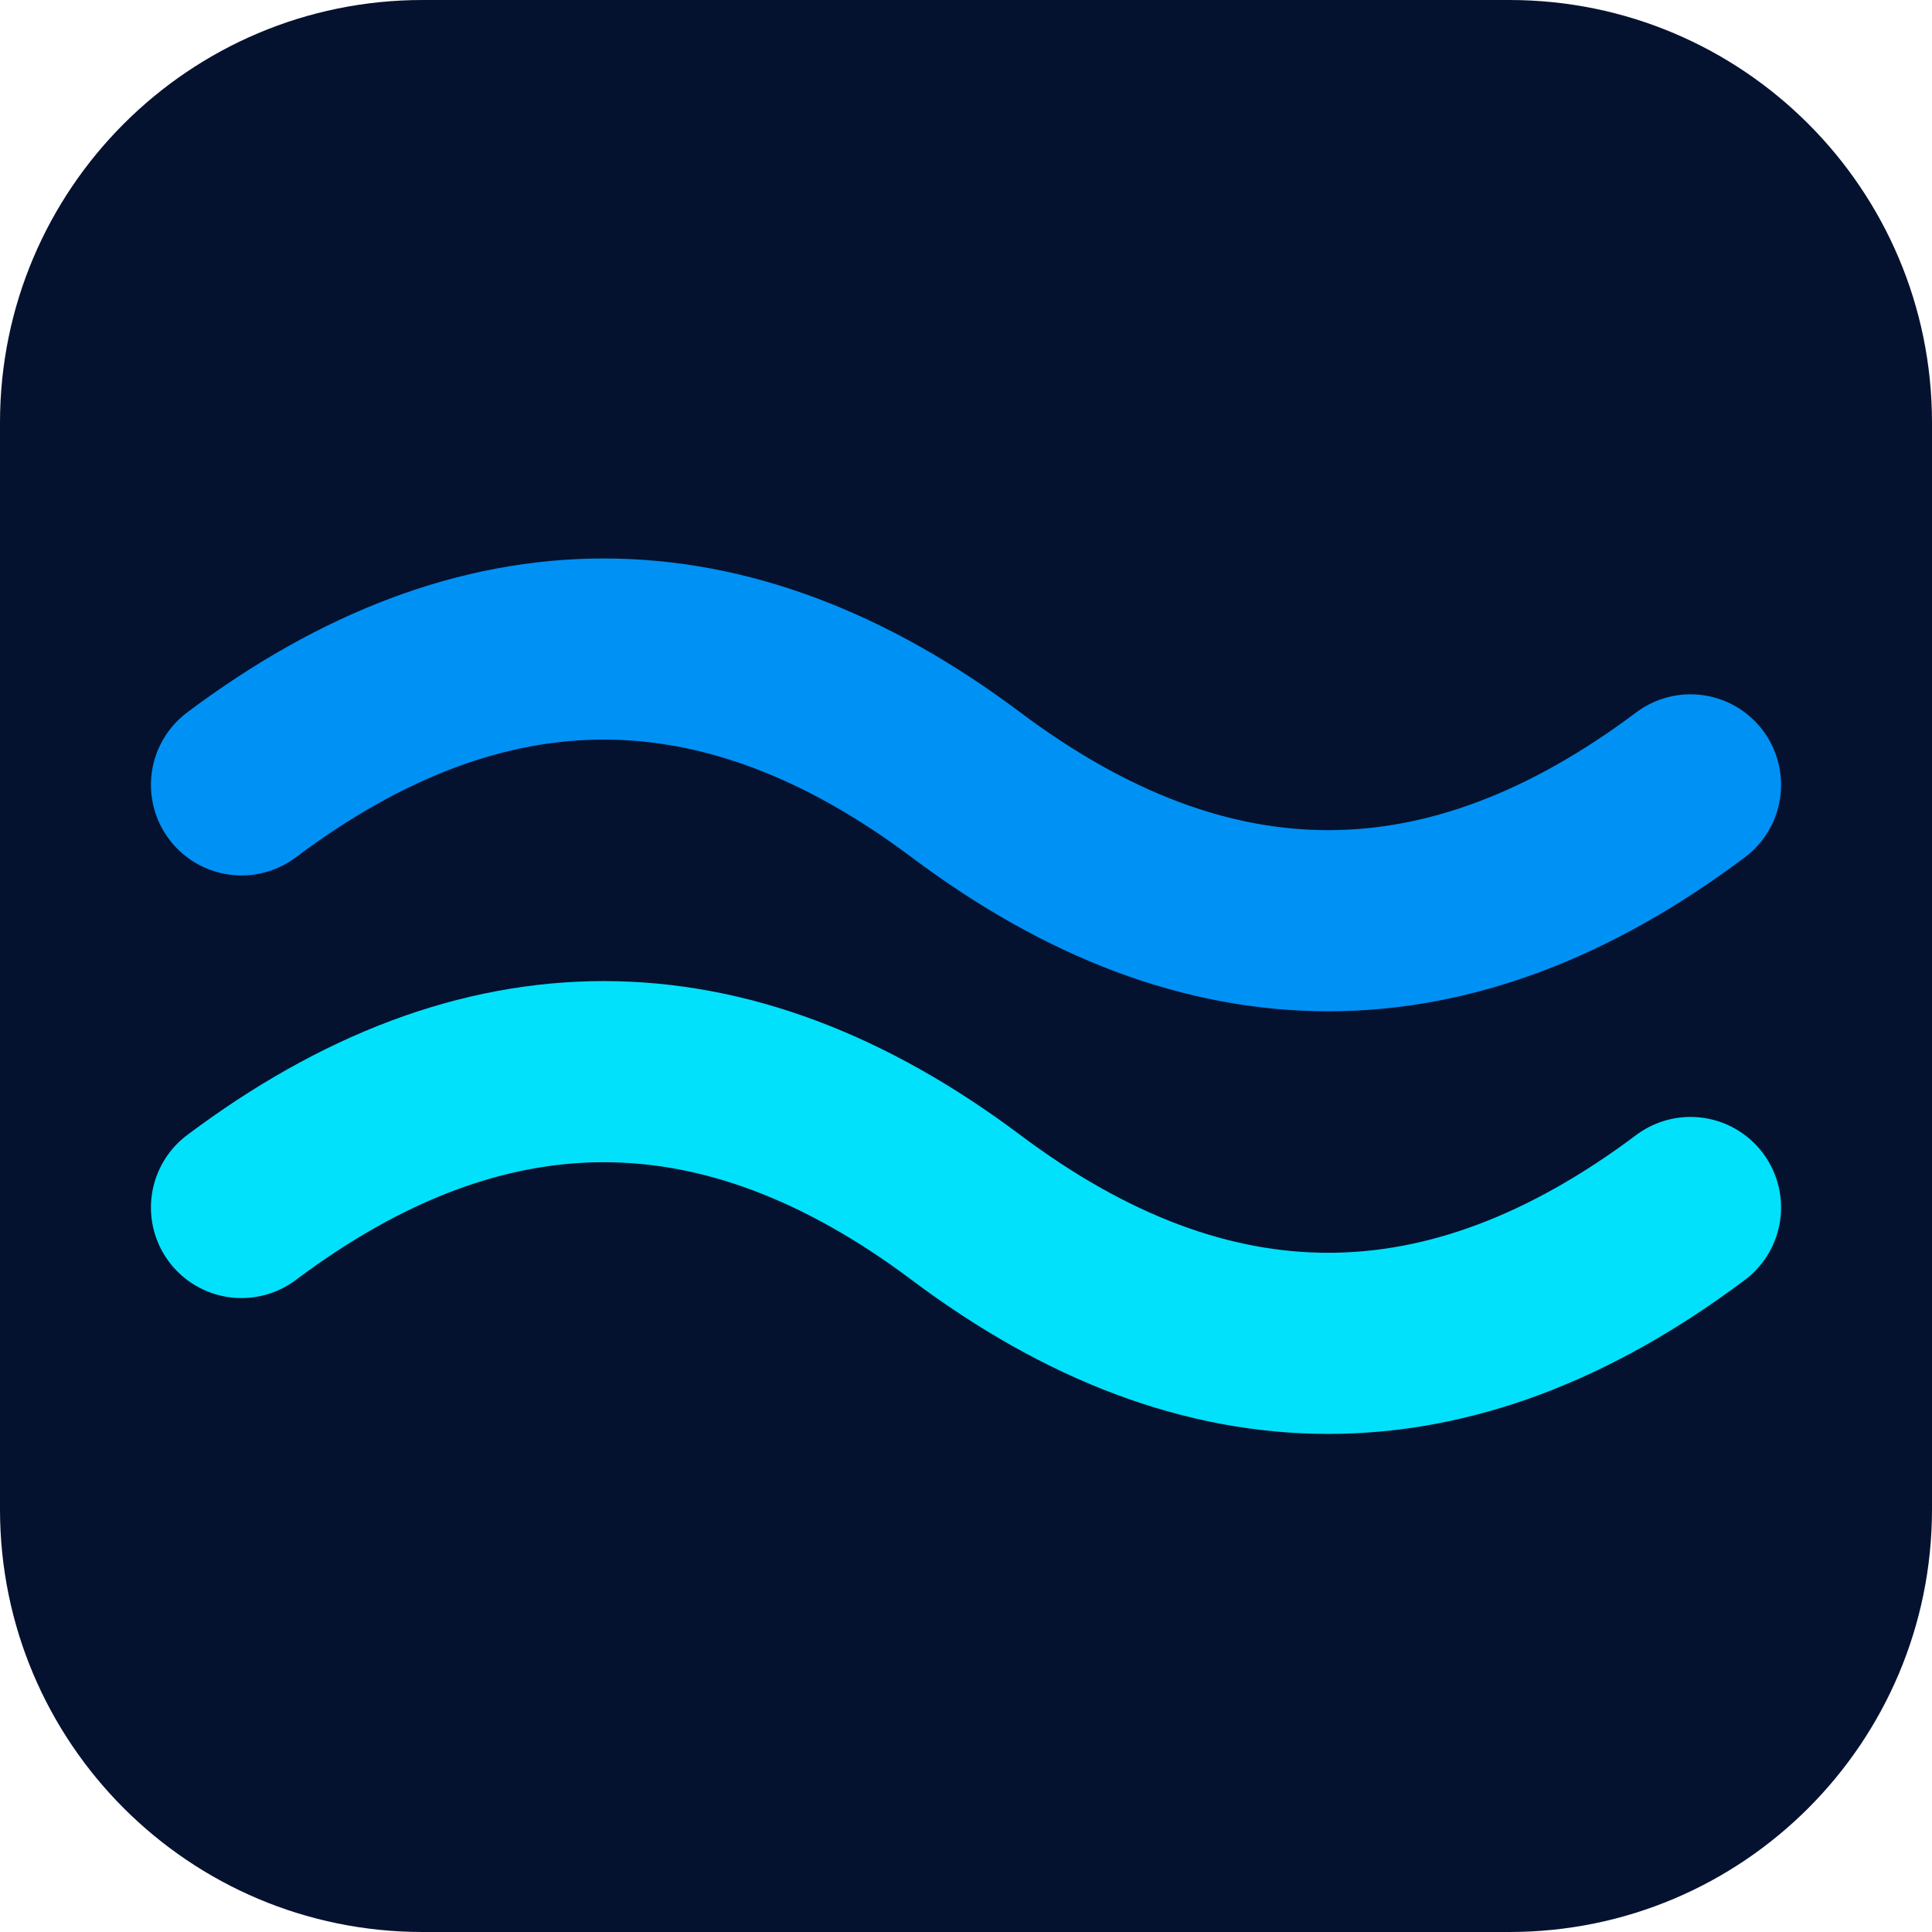
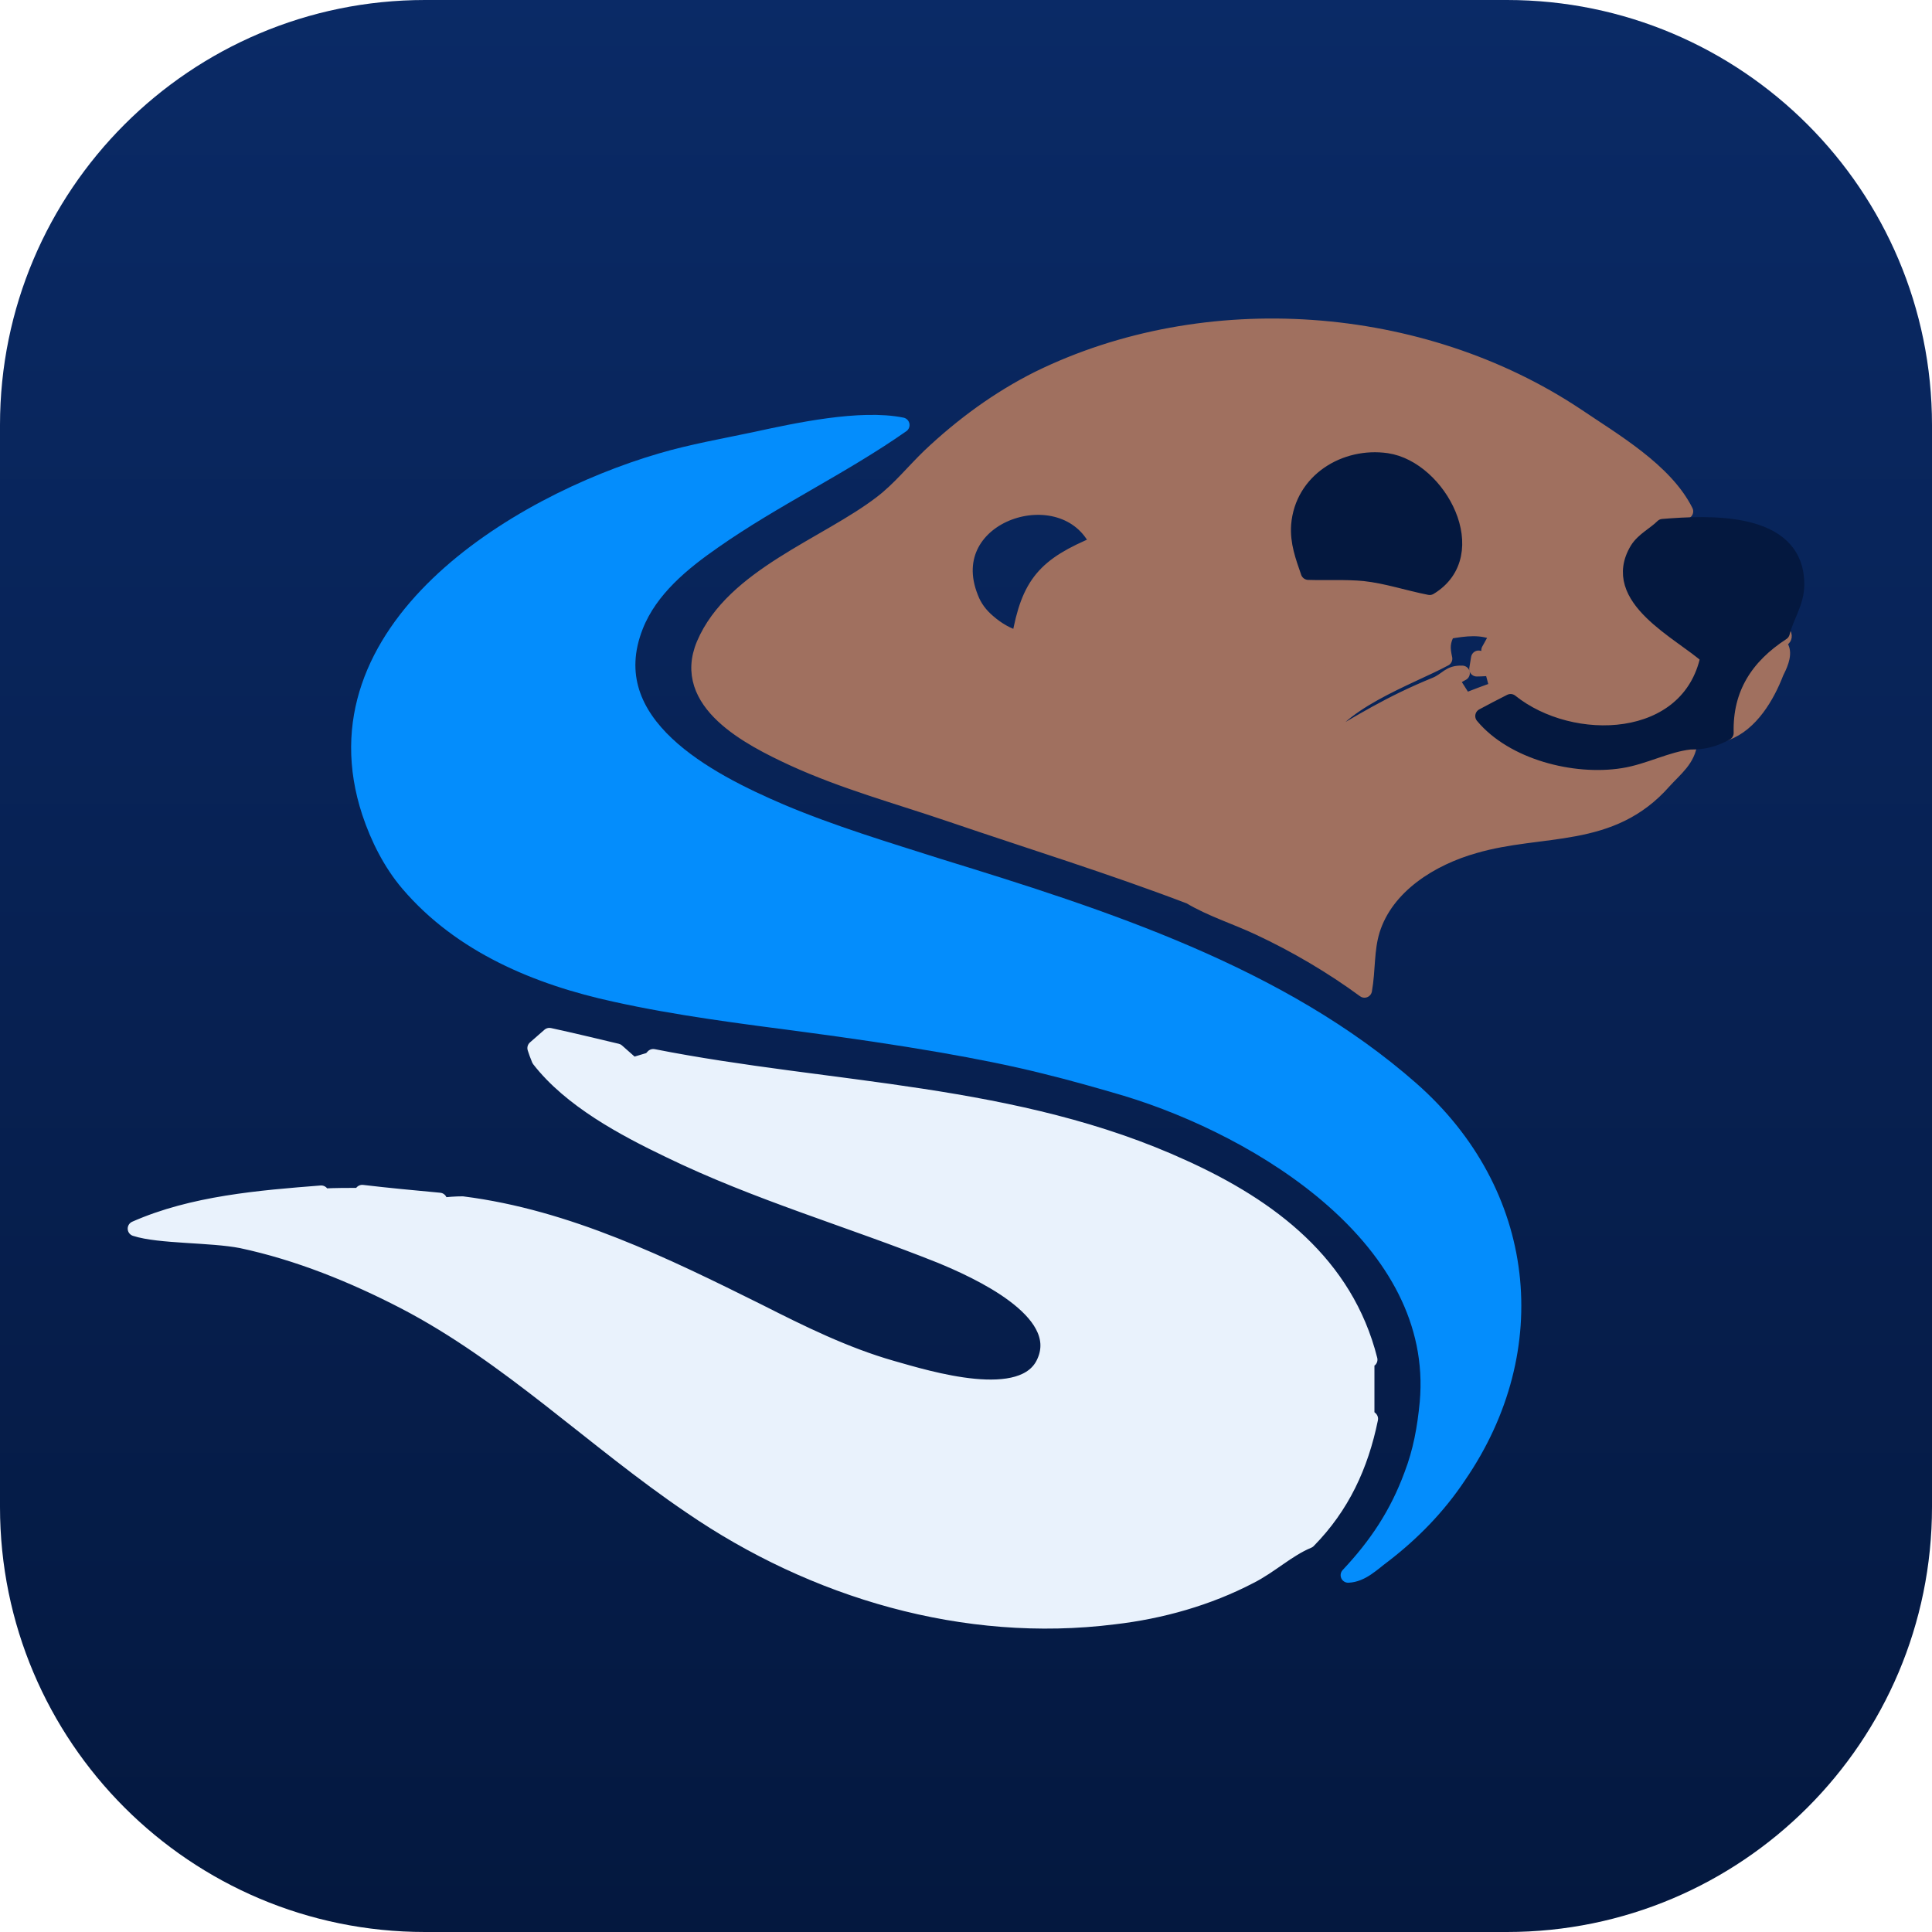
- <svg xmlns="http://www.w3.org/2000/svg" viewBox="0 0 64 64">
-   <rect width="64" height="64" rx="14" fill="#05122f" />
-   <path d="M8 26c8-6 16-6 24 0s16 6 24 0" fill="none" stroke="#0091f5" stroke-width="6" stroke-linecap="round" />
-   <path d="M8 40c8-6 16-6 24 0s16 6 24 0" fill="none" stroke="#01e1fc" stroke-width="6" stroke-linecap="round" />
+ <svg xmlns="http://www.w3.org/2000/svg" viewBox="0 0 32 32">
+   <defs>
+     <linearGradient id="g" x1="0" y1="0" x2="0" y2="1">
+       <stop offset="0" stop-color="#0a2a66" />
+       <stop offset="1" stop-color="#04183f" />
+     </linearGradient>
+   </defs>
+   <rect width="32" height="32" rx="7.04" fill="url(#g)" />
+   <path fill="#e9f2fc" stroke="#e9f2fc" stroke-width=".25" stroke-linejoin="round" fill-rule="evenodd" d="M9.1 17.15C9.47 17.23 9.84 17.32 10.22 17.41C10.3 17.48 10.39 17.56 10.48 17.64C10.58 17.61 10.68 17.58 10.78 17.55C10.79 17.53 10.81 17.51 10.82 17.5C13.76 18.08 16.83 18.06 19.61 19.34C21.04 19.99 22.29 20.93 22.69 22.52C22.68 22.53 22.66 22.54 22.64 22.55C22.64 22.86 22.64 23.16 22.64 23.46C22.66 23.47 22.68 23.48 22.7 23.5C22.54 24.28 22.23 24.95 21.67 25.52C21.33 25.66 21.04 25.94 20.7 26.11C20.01 26.47 19.23 26.69 18.45 26.78C15.98 27.09 13.48 26.35 11.44 24.95C9.83 23.86 8.43 22.46 6.7 21.56C5.85 21.12 4.94 20.75 4 20.55C3.49 20.45 2.64 20.48 2.24 20.35C3.19 19.93 4.3 19.84 5.32 19.76C5.33 19.77 5.34 19.79 5.36 19.81C5.56 19.8 5.76 19.8 5.96 19.8C5.97 19.79 5.98 19.77 6 19.75C6.42 19.8 6.85 19.84 7.28 19.88C7.29 19.91 7.3 19.93 7.32 19.96C7.43 19.95 7.55 19.94 7.66 19.94C9.4 20.16 11.01 20.95 12.56 21.72C13.27 22.08 14 22.44 14.77 22.66C15.37 22.83 16.97 23.33 17.3 22.55C17.67 21.71 16.16 21.04 15.58 20.8C14.08 20.2 12.54 19.76 11.08 19.05C10.33 18.69 9.45 18.22 8.93 17.55C8.9 17.48 8.88 17.42 8.86 17.36C8.94 17.29 9.02 17.22 9.1 17.15Z" />
+   <path fill="#a0705f" stroke="#a0705f" stroke-width=".25" stroke-linejoin="round" fill-rule="evenodd" d="M27.54 8.72C26.95 8.56 26.23 9.09 25.76 9.4C25.14 9.82 24.37 10.04 23.68 9.73C24.59 9.18 23.84 7.76 22.97 7.63C22.28 7.53 21.57 7.96 21.51 8.7C21.49 8.98 21.58 9.22 21.67 9.48C20.21 9.72 19.03 10.38 18.12 11.55C17.79 11.98 17.38 12.52 17.31 13.06C17.85 13.44 18.41 13.81 18.95 14.2C19.21 14.39 19.55 14.57 19.71 14.85C18.4 14.35 17.07 13.94 15.75 13.49C14.87 13.19 13.98 12.95 13.13 12.56C12.42 12.23 11.25 11.64 11.66 10.67C12.14 9.54 13.69 9.03 14.6 8.33C14.9 8.1 15.13 7.81 15.4 7.55C15.94 7.04 16.54 6.6 17.2 6.27C19.97 4.91 23.54 5.17 26.11 6.88C26.73 7.3 27.58 7.79 27.92 8.47C27.73 8.53 27.62 8.54 27.54 8.72ZM18.18 9C17.63 7.83 15.52 8.51 16.08 9.9C16.14 10.06 16.24 10.19 16.37 10.3C16.52 10.43 16.69 10.53 16.88 10.58C17.04 9.66 17.31 9.36 18.18 9ZM27.54 8.72C27.41 8.85 27.22 8.94 27.12 9.1C26.63 9.91 27.84 10.47 28.29 10.88C27.98 12.37 26.03 12.43 25.02 11.62C24.86 11.7 24.71 11.78 24.56 11.86C25.06 12.46 26.08 12.72 26.84 12.6C27.23 12.54 27.61 12.33 27.99 12.29C27.96 12.58 27.75 12.73 27.56 12.94C26.68 13.94 25.55 13.68 24.42 14.01C23.71 14.21 22.96 14.67 22.73 15.41C22.63 15.74 22.66 16.06 22.6 16.4C22.07 16.01 21.46 15.65 20.86 15.37C20.48 15.19 20.06 15.06 19.71 14.85C19.55 14.57 19.21 14.39 18.95 14.2C18.41 13.81 17.85 13.44 17.31 13.06C17.38 12.52 17.79 11.98 18.12 11.55C19.03 10.38 20.21 9.72 21.67 9.48C21.98 9.49 22.29 9.47 22.6 9.5C22.97 9.54 23.32 9.66 23.68 9.73C24.37 10.04 25.14 9.82 25.76 9.4C26.23 9.09 26.95 8.56 27.54 8.72ZM23.98 10.46C23.89 10.63 23.89 10.73 23.93 10.91C23.36 11.22 22.06 11.66 21.85 12.36C22.55 11.95 23.02 11.65 23.78 11.34C23.97 11.26 24 11.14 24.22 11.15C24.16 11.18 24.1 11.22 24.04 11.26C24.11 11.37 24.19 11.49 24.26 11.61C24.44 11.54 24.62 11.47 24.8 11.41C24.77 11.29 24.74 11.18 24.71 11.07C24.63 11.07 24.55 11.08 24.46 11.08C24.47 11.02 24.48 10.96 24.49 10.9C24.58 10.92 24.68 10.94 24.77 10.96C24.73 10.89 24.7 10.83 24.66 10.77C24.71 10.68 24.76 10.59 24.81 10.5C24.54 10.37 24.27 10.41 23.98 10.46C23.81 10.33 23.61 10.38 23.41 10.43C23.01 10.54 22.29 10.65 22.08 11.05C22.71 10.85 23.35 10.65 23.98 10.46ZM29.52 10.48C29.51 10.49 29.55 10.5 29.55 10.52C29.57 10.59 29.46 10.62 29.42 10.65C29.47 10.73 29.47 10.66 29.51 10.74C29.56 10.86 29.47 11.04 29.42 11.14C29.27 11.53 29 11.99 28.59 12.14C28.57 11.4 28.92 10.87 29.52 10.48Z" />
+   <path fill="#04183f" stroke="#04183f" stroke-width=".25" stroke-linejoin="round" fill-rule="evenodd" d="M27.54 8.72C28.29 8.66 29.76 8.58 29.76 9.68C29.76 9.98 29.59 10.2 29.52 10.48C28.92 10.87 28.57 11.4 28.59 12.14C28.38 12.25 28.23 12.29 27.99 12.29C27.61 12.33 27.23 12.54 26.84 12.6C26.08 12.72 25.06 12.46 24.56 11.86C24.71 11.78 24.86 11.7 25.02 11.62C26.03 12.43 27.98 12.37 28.29 10.88C27.84 10.47 26.63 9.91 27.12 9.1C27.22 8.94 27.41 8.85 27.54 8.72ZM23.68 9.73C23.32 9.66 22.97 9.54 22.6 9.5C22.29 9.47 21.98 9.49 21.67 9.48C21.58 9.22 21.49 8.98 21.51 8.7C21.57 7.96 22.28 7.53 22.97 7.63C23.84 7.76 24.59 9.18 23.68 9.73Z" />
+   <path fill="#048dfc" stroke="#048dfc" stroke-width=".25" stroke-linejoin="round" fill-rule="evenodd" d="M14.94 7.04C13.94 7.74 12.83 8.26 11.83 8.96C11.31 9.32 10.77 9.76 10.53 10.37C9.89 11.99 11.74 12.93 12.93 13.44C13.78 13.8 14.68 14.07 15.56 14.35C18.29 15.19 21.21 16.13 23.38 18.04C25.32 19.75 25.61 22.34 24.16 24.45C23.82 24.96 23.4 25.39 22.92 25.76C22.73 25.9 22.56 26.08 22.33 26.09C22.8 25.59 23.14 25.08 23.38 24.43C23.53 24.04 23.6 23.65 23.64 23.23C23.88 20.54 20.89 18.71 18.65 18.03C18.21 17.9 17.75 17.77 17.3 17.66C16.74 17.52 16.17 17.41 15.6 17.31C14.85 17.18 14.09 17.07 13.34 16.97C12.28 16.83 11.23 16.7 10.19 16.47C8.9 16.19 7.63 15.66 6.76 14.64C6.47 14.3 6.26 13.88 6.12 13.46C5.12 10.43 8.52 8.34 10.95 7.63C11.46 7.48 11.98 7.39 12.5 7.28C13.19 7.13 14.25 6.9 14.94 7.04Z" />
</svg>
